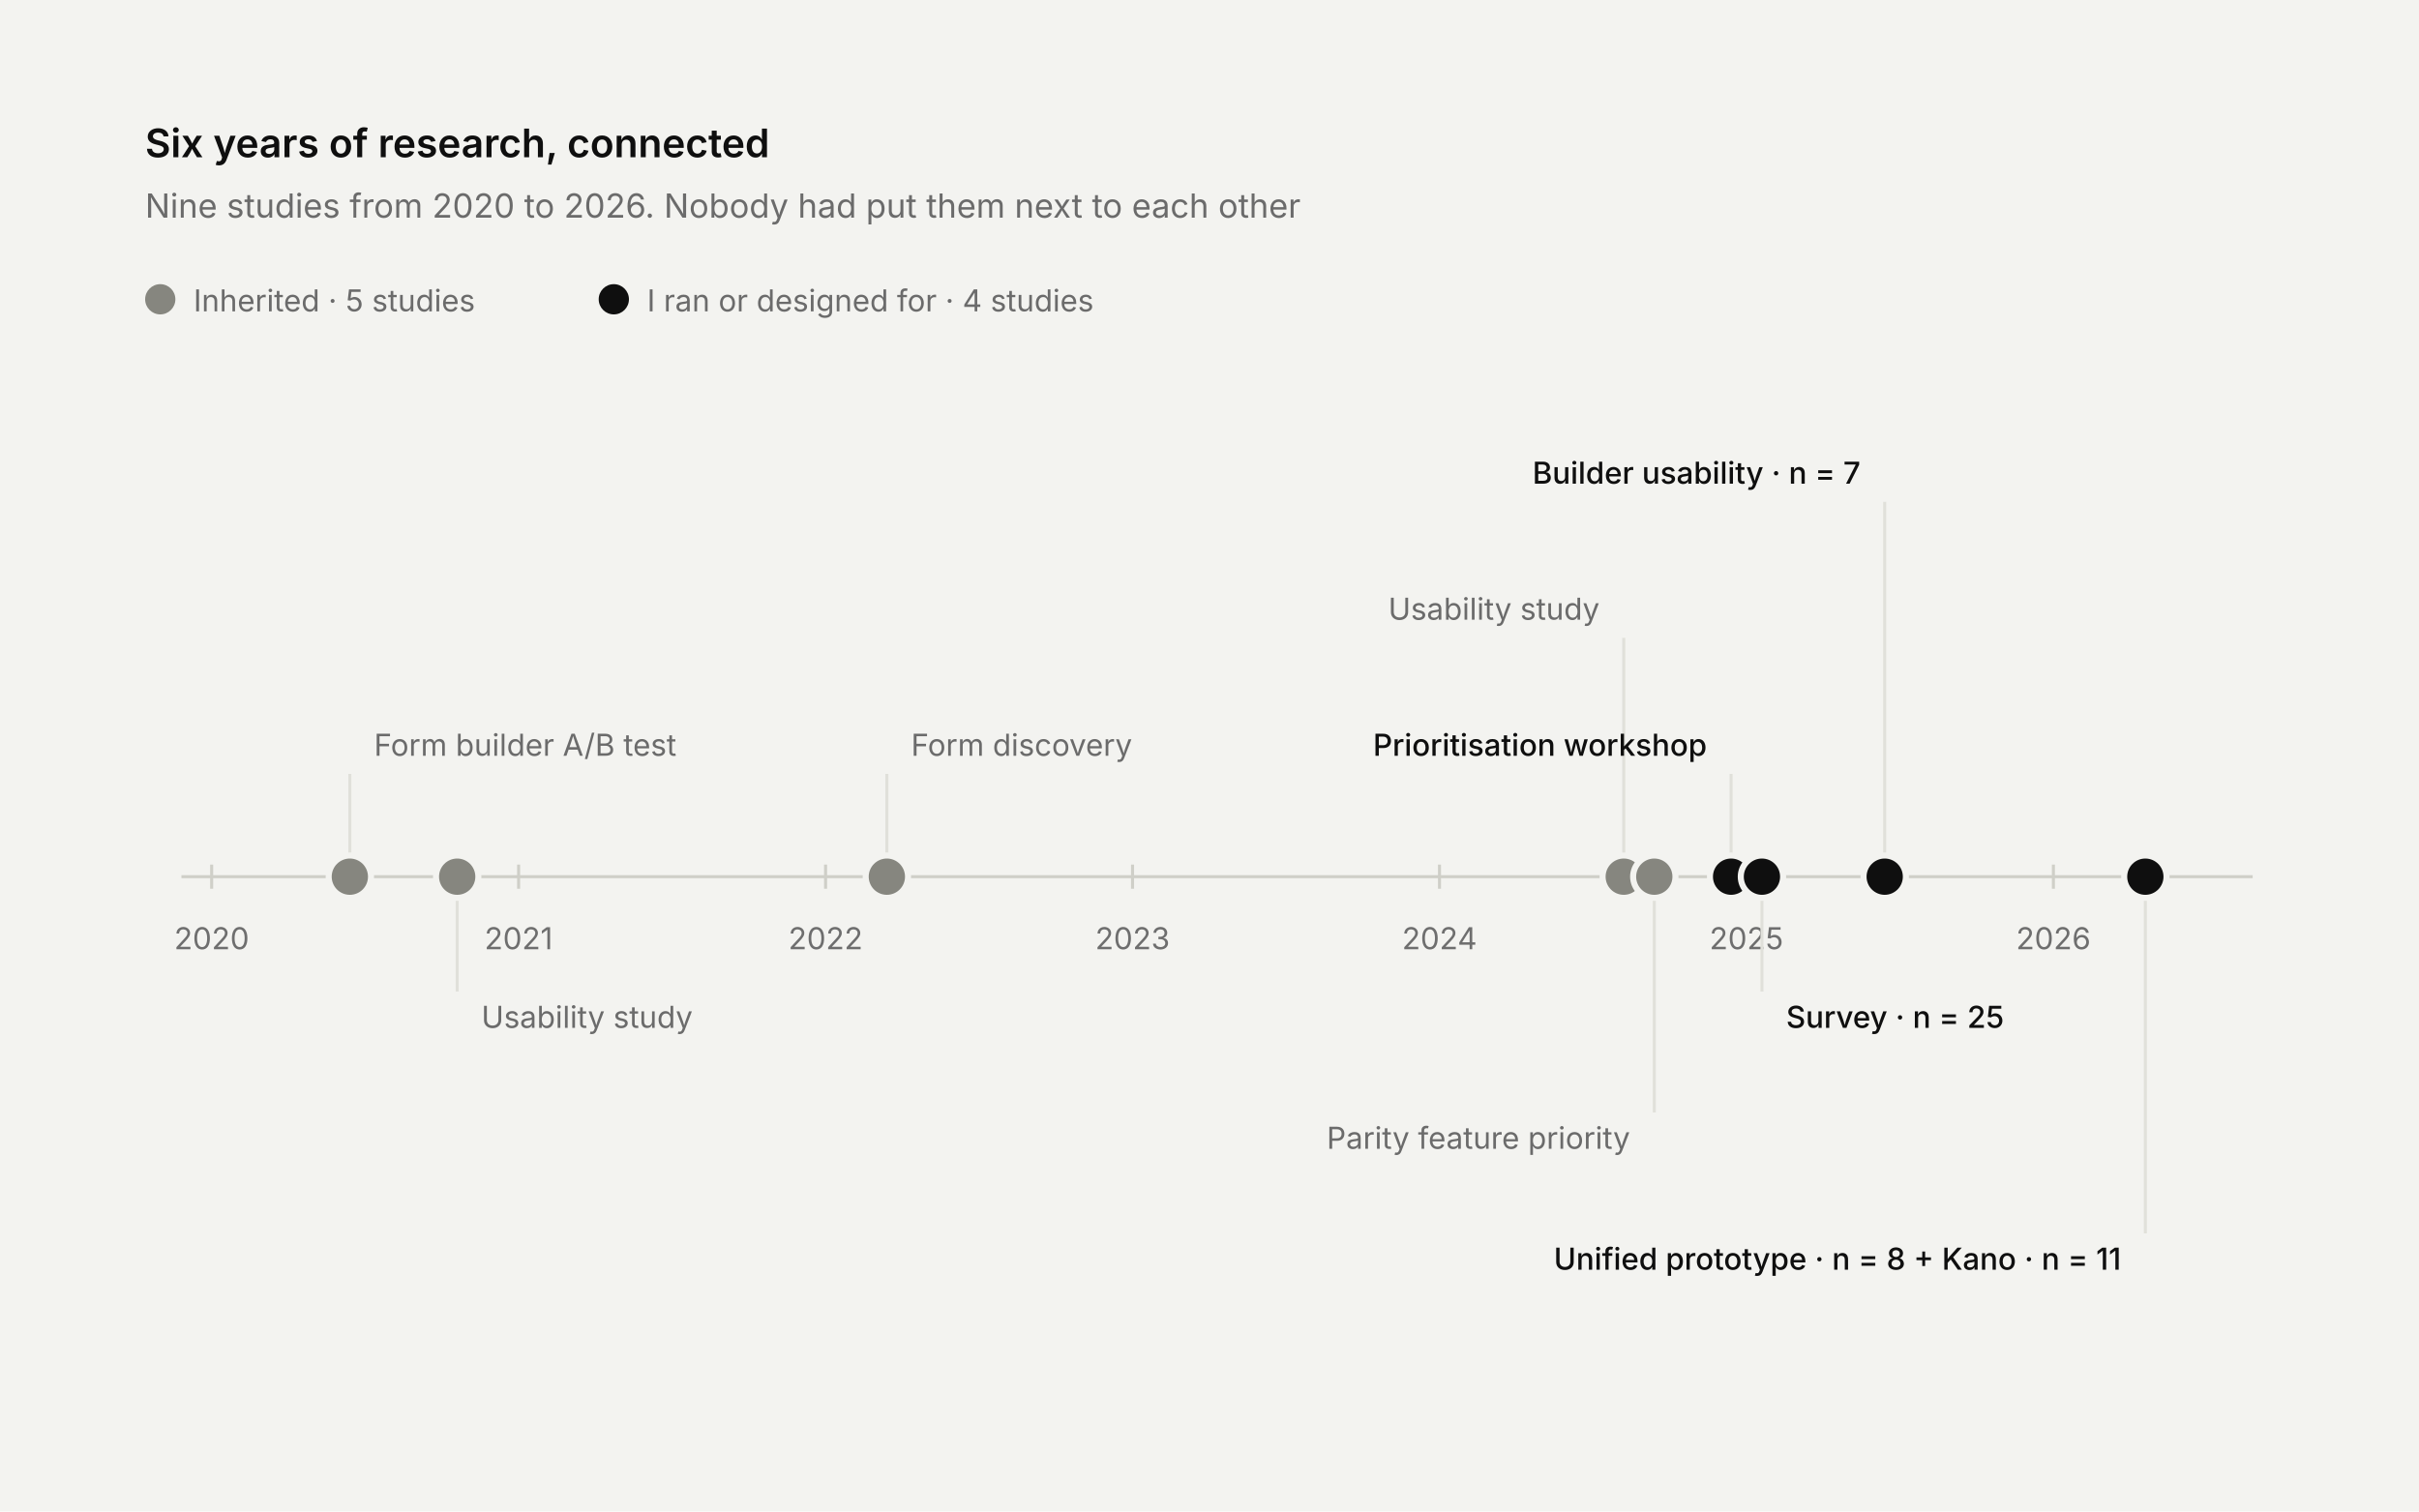
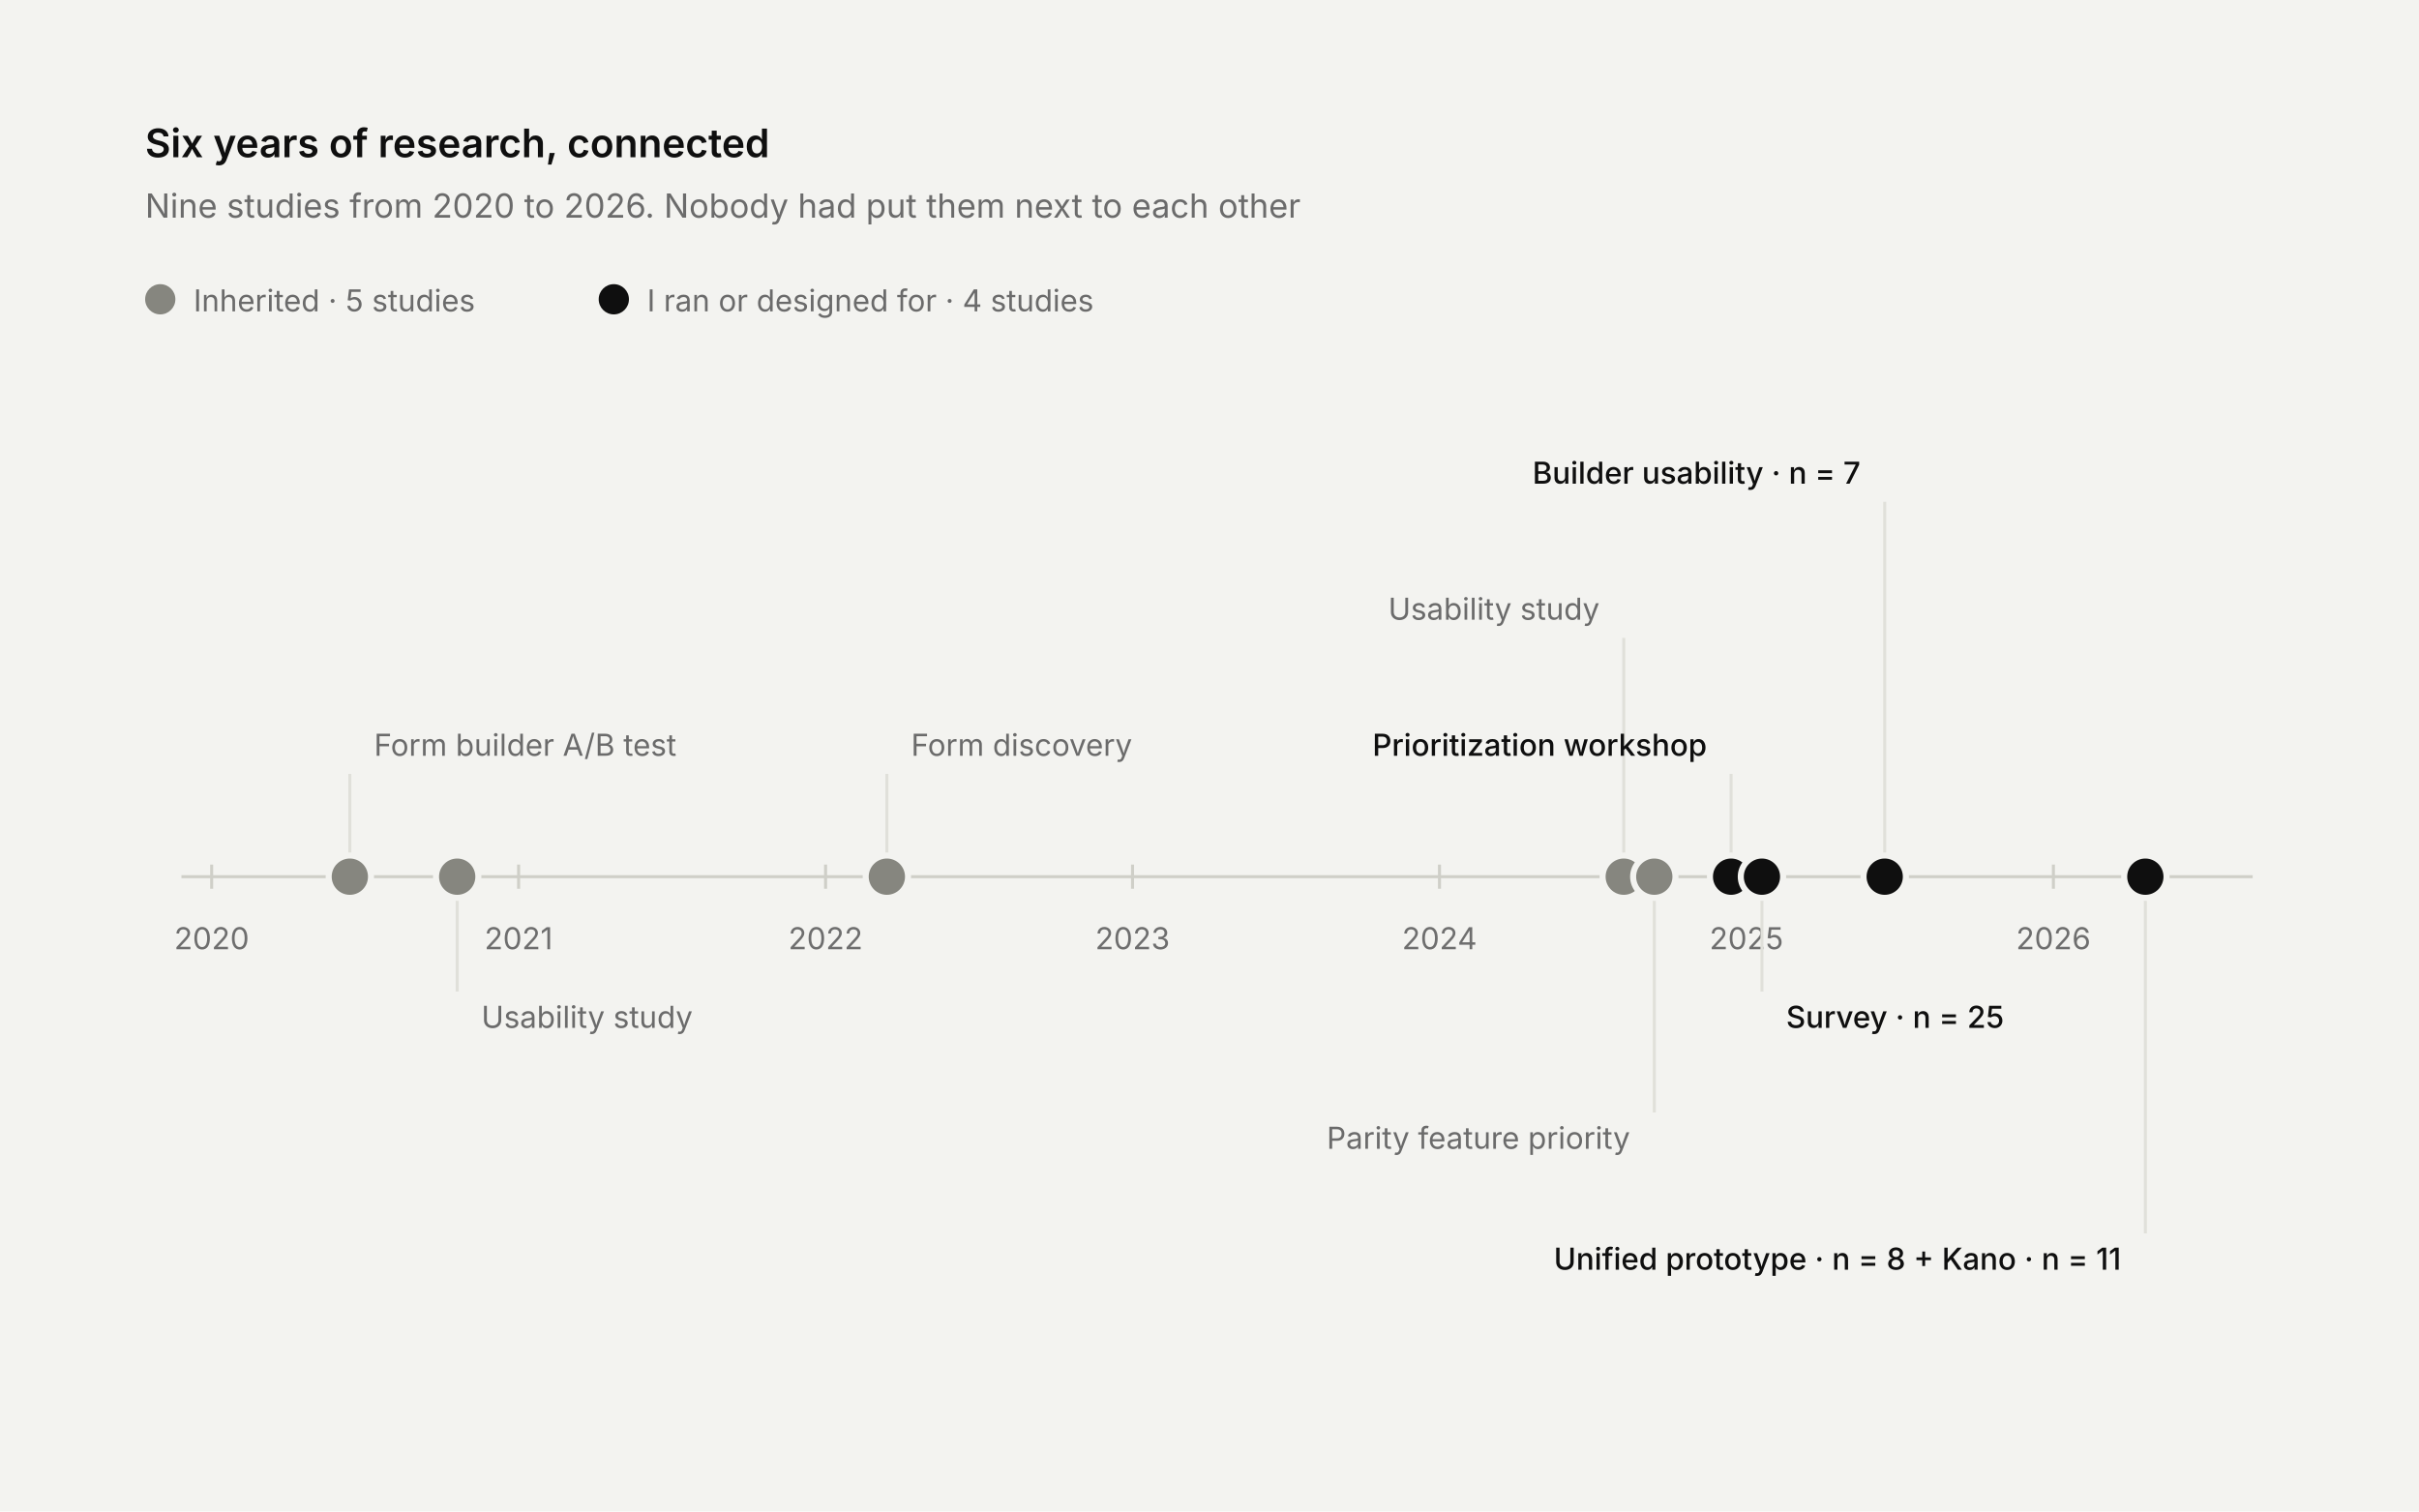
- <svg xmlns="http://www.w3.org/2000/svg" viewBox="0 0 800 500" width="800" height="500" role="img" aria-label="Timeline of nine research studies from 2020 to 2026; five inherited studies in gray and the four the designer ran or designed for in black" font-family="Inter, Helvetica, Arial, sans-serif">
+ <svg xmlns="http://www.w3.org/2000/svg" viewBox="0 0 800 500" width="800" height="500" role="img" aria-label="Timeline of nine research studies from 2020 to 2026. Five inherited studies in gray and the four the designer ran or designed for in black" font-family="Inter, Helvetica, Arial, sans-serif">
  <rect width="800" height="500" fill="#f3f3f0" />
  <text x="48" y="52" font-size="13" fill="#0f0f0f" text-anchor="start" font-weight="600">Six years of research, connected</text>
  <text x="48" y="72" font-size="11" fill="#6b6b6b" text-anchor="start">Nine studies from 2020 to 2026. Nobody had put them next to each other</text>
  <circle cx="53" cy="99" r="5" fill="#86867f" />
  <text x="64" y="103" font-size="10" fill="#6b6b6b" text-anchor="start">Inherited · 5 studies</text>
  <circle cx="203" cy="99" r="5" fill="#0f0f0f" />
  <text x="214" y="103" font-size="10" fill="#6b6b6b" text-anchor="start">I ran or designed for · 4 studies</text>
  <line x1="60" y1="290" x2="745" y2="290" stroke="#cfcfc8" stroke-width="1" />
  <line x1="70.0" y1="286" x2="70.0" y2="294" stroke="#cfcfc8" stroke-width="1" />
  <text x="70.0" y="314" font-size="10" fill="#6e6e6e" text-anchor="middle">2020</text>
  <line x1="171.515" y1="286" x2="171.515" y2="294" stroke="#cfcfc8" stroke-width="1" />
  <text x="171.515" y="314" font-size="10" fill="#6e6e6e" text-anchor="middle">2021</text>
  <line x1="273.03" y1="286" x2="273.03" y2="294" stroke="#cfcfc8" stroke-width="1" />
  <text x="273.03" y="314" font-size="10" fill="#6e6e6e" text-anchor="middle">2022</text>
  <line x1="374.545" y1="286" x2="374.545" y2="294" stroke="#cfcfc8" stroke-width="1" />
  <text x="374.545" y="314" font-size="10" fill="#6e6e6e" text-anchor="middle">2023</text>
  <line x1="476.061" y1="286" x2="476.061" y2="294" stroke="#cfcfc8" stroke-width="1" />
  <text x="476.061" y="314" font-size="10" fill="#6e6e6e" text-anchor="middle">2024</text>
  <line x1="577.576" y1="286" x2="577.576" y2="294" stroke="#cfcfc8" stroke-width="1" />
  <text x="577.576" y="314" font-size="10" fill="#6e6e6e" text-anchor="middle">2025</text>
  <line x1="679.091" y1="286" x2="679.091" y2="294" stroke="#cfcfc8" stroke-width="1" />
  <text x="679.091" y="314" font-size="10" fill="#6e6e6e" text-anchor="middle">2026</text>
  <line x1="115.7" y1="290" x2="115.7" y2="256" stroke="#e0e0da" stroke-width="1" />
  <circle cx="115.7" cy="290" r="8" fill="#f3f3f0" />
  <circle cx="115.7" cy="290" r="6" fill="#86867f" />
  <text x="123.7" y="250" font-size="10" fill="#6b6b6b" text-anchor="start">Form builder A/B test</text>
  <line x1="151.2" y1="290" x2="151.2" y2="328" stroke="#e0e0da" stroke-width="1" />
  <circle cx="151.2" cy="290" r="8" fill="#f3f3f0" />
  <circle cx="151.2" cy="290" r="6" fill="#86867f" />
  <text x="159.2" y="340" font-size="10" fill="#6b6b6b" text-anchor="start">Usability study</text>
  <line x1="293.3" y1="290" x2="293.3" y2="256" stroke="#e0e0da" stroke-width="1" />
  <circle cx="293.3" cy="290" r="8" fill="#f3f3f0" />
  <circle cx="293.3" cy="290" r="6" fill="#86867f" />
  <text x="301.3" y="250" font-size="10" fill="#6b6b6b" text-anchor="start">Form discovery</text>
  <line x1="537.0" y1="290" x2="537.0" y2="211" stroke="#e0e0da" stroke-width="1" />
  <circle cx="537.0" cy="290" r="8" fill="#f3f3f0" />
  <circle cx="537.0" cy="290" r="6" fill="#86867f" />
  <text x="529.0" y="205" font-size="10" fill="#6b6b6b" text-anchor="end">Usability study</text>
  <line x1="547.1" y1="290" x2="547.1" y2="368" stroke="#e0e0da" stroke-width="1" />
  <circle cx="547.1" cy="290" r="8" fill="#f3f3f0" />
  <circle cx="547.1" cy="290" r="6" fill="#86867f" />
  <text x="539.1" y="380" font-size="10" fill="#6b6b6b" text-anchor="end">Parity feature priority</text>
  <line x1="572.5" y1="290" x2="572.5" y2="256" stroke="#e0e0da" stroke-width="1" />
  <circle cx="572.5" cy="290" r="8" fill="#f3f3f0" />
  <circle cx="572.5" cy="290" r="6" fill="#0f0f0f" />
-   <text x="564.5" y="250" font-size="10" fill="#0f0f0f" text-anchor="end" font-weight="500">Prioritisation workshop</text>
+   <text x="564.5" y="250" font-size="10" fill="#0f0f0f" text-anchor="end" font-weight="500">Prioritization workshop</text>
  <line x1="582.7" y1="290" x2="582.7" y2="328" stroke="#e0e0da" stroke-width="1" />
  <circle cx="582.7" cy="290" r="8" fill="#f3f3f0" />
  <circle cx="582.7" cy="290" r="6" fill="#0f0f0f" />
  <text x="590.7" y="340" font-size="10" fill="#0f0f0f" text-anchor="start" font-weight="500">Survey · n = 25</text>
  <line x1="623.3" y1="290" x2="623.3" y2="166" stroke="#e0e0da" stroke-width="1" />
  <circle cx="623.3" cy="290" r="8" fill="#f3f3f0" />
  <circle cx="623.3" cy="290" r="6" fill="#0f0f0f" />
  <text x="615.3" y="160" font-size="10" fill="#0f0f0f" text-anchor="end" font-weight="500">Builder usability · n = 7</text>
  <line x1="709.5" y1="290" x2="709.5" y2="408" stroke="#e0e0da" stroke-width="1" />
  <circle cx="709.5" cy="290" r="8" fill="#f3f3f0" />
  <circle cx="709.5" cy="290" r="6" fill="#0f0f0f" />
  <text x="701.5" y="420" font-size="10" fill="#0f0f0f" text-anchor="end" font-weight="500">Unified prototype · n = 8 + Kano · n = 11</text>
</svg>
